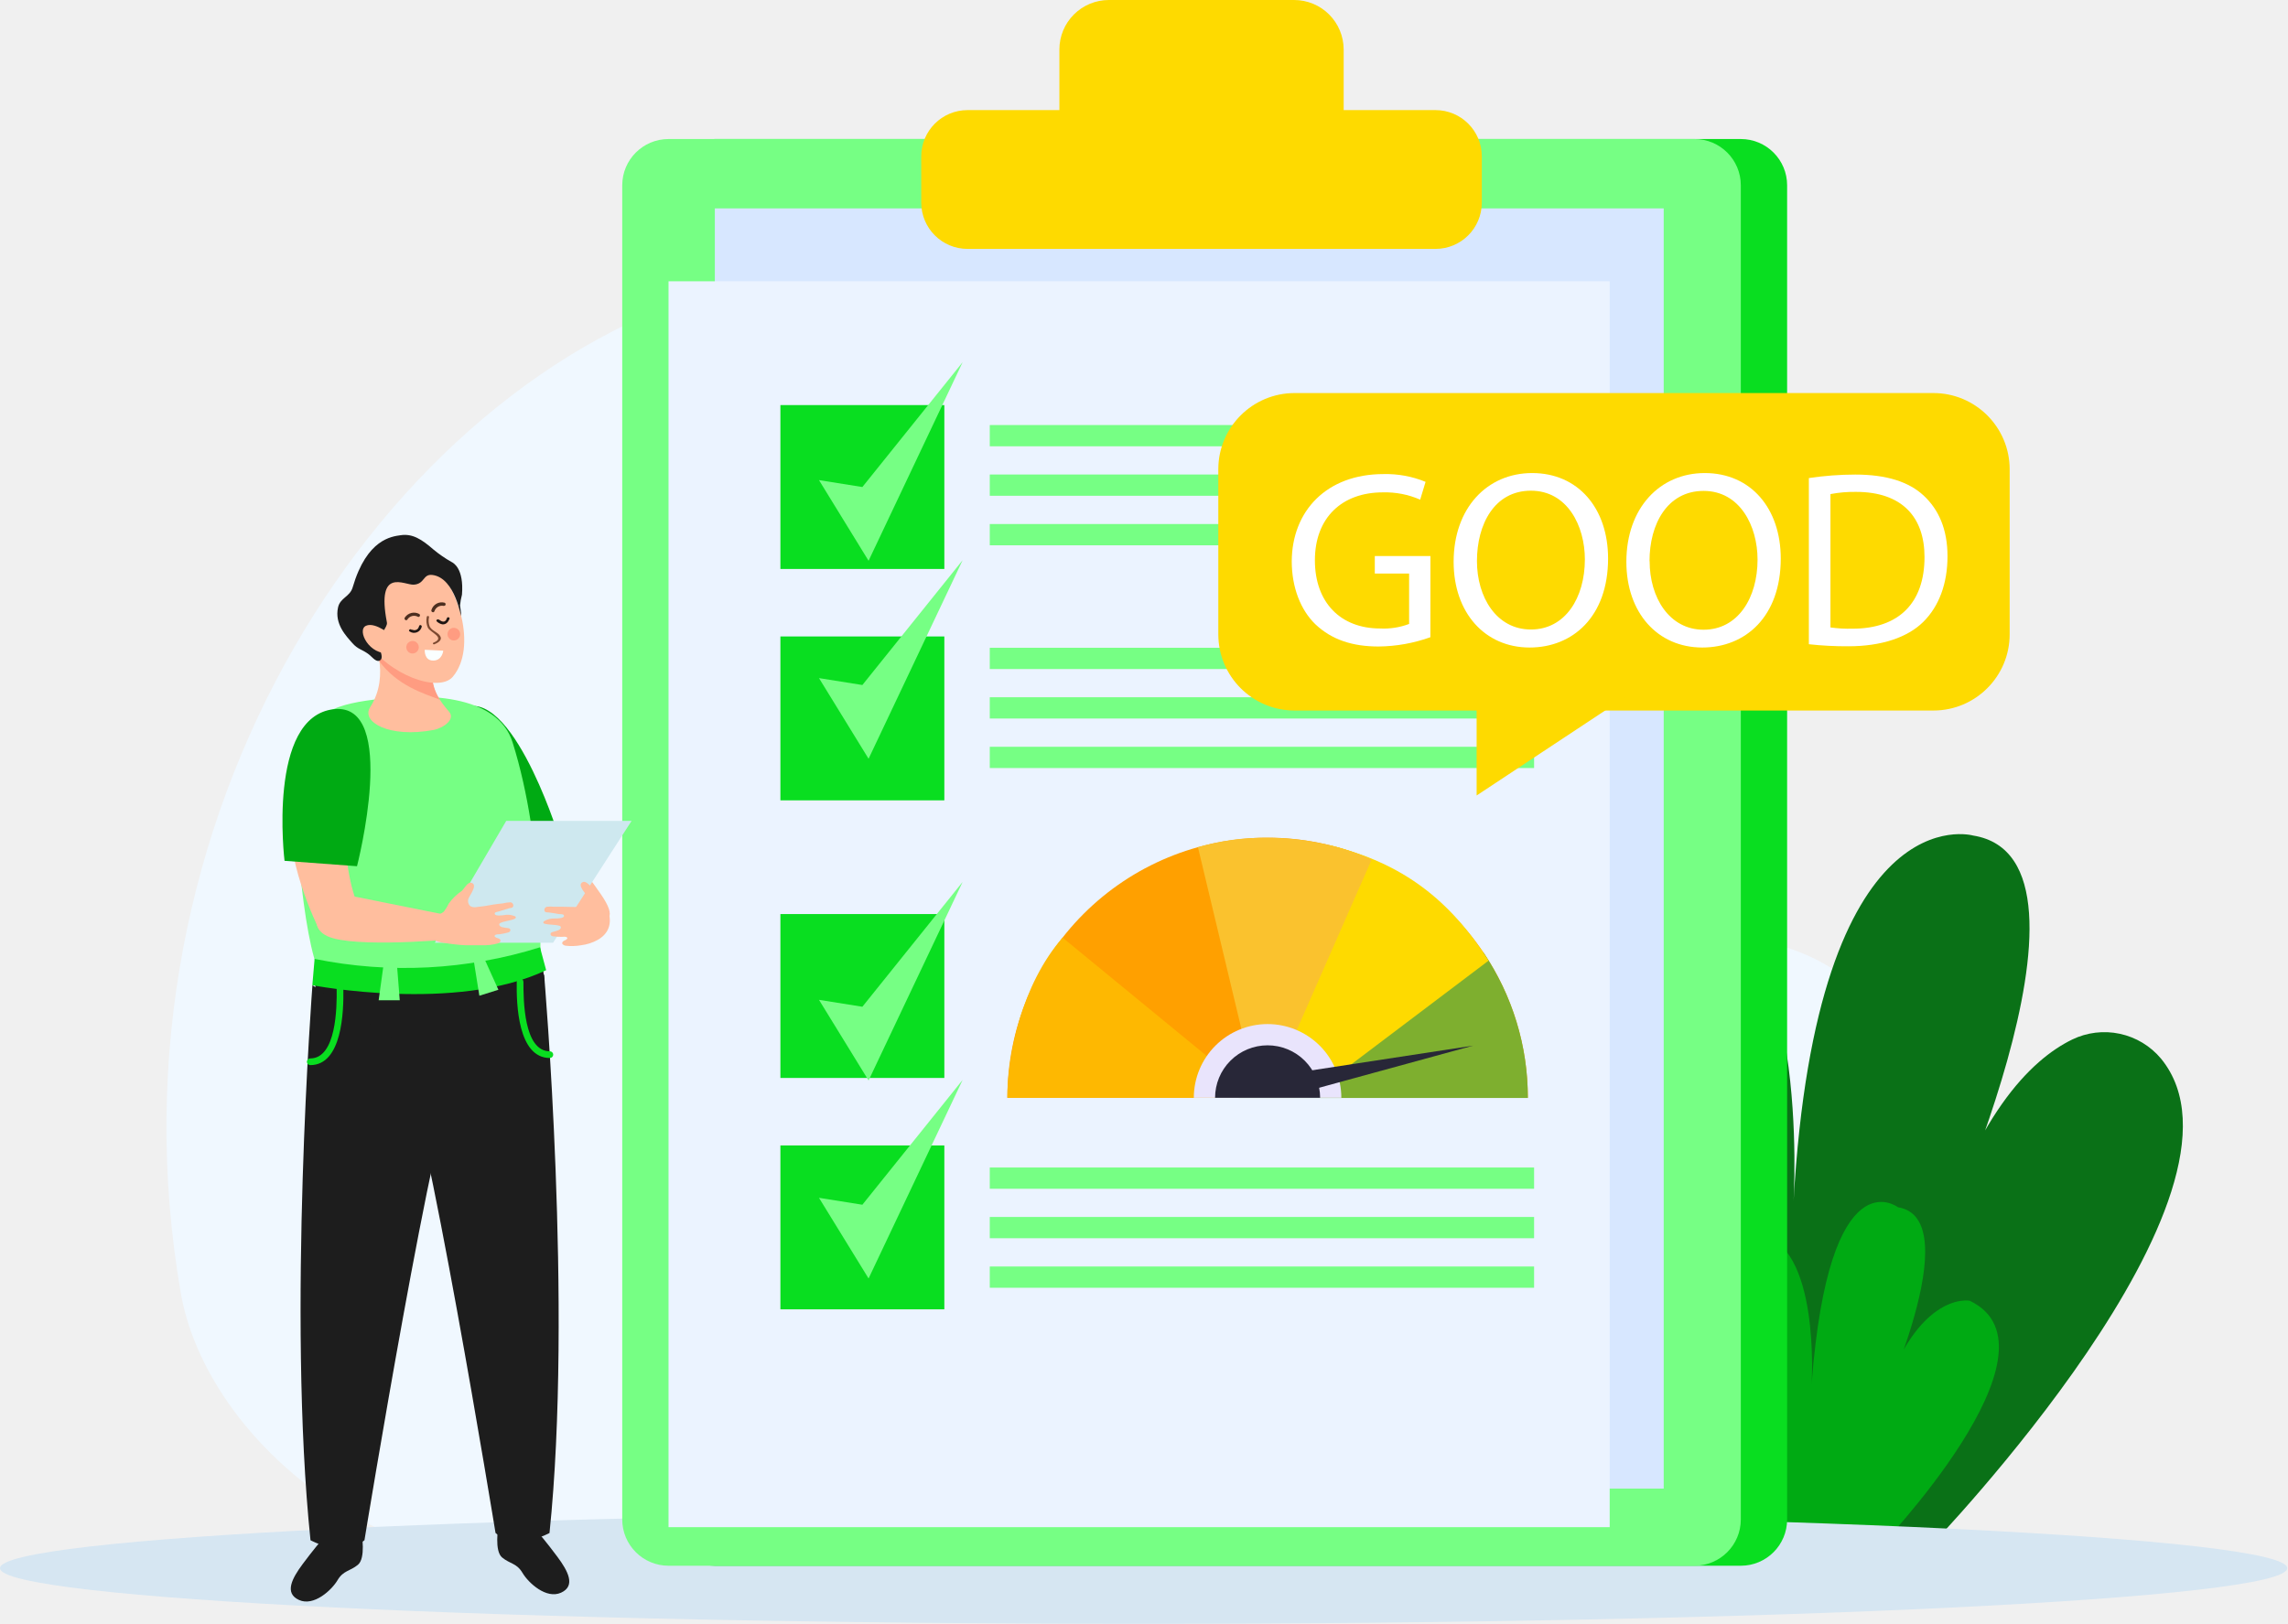
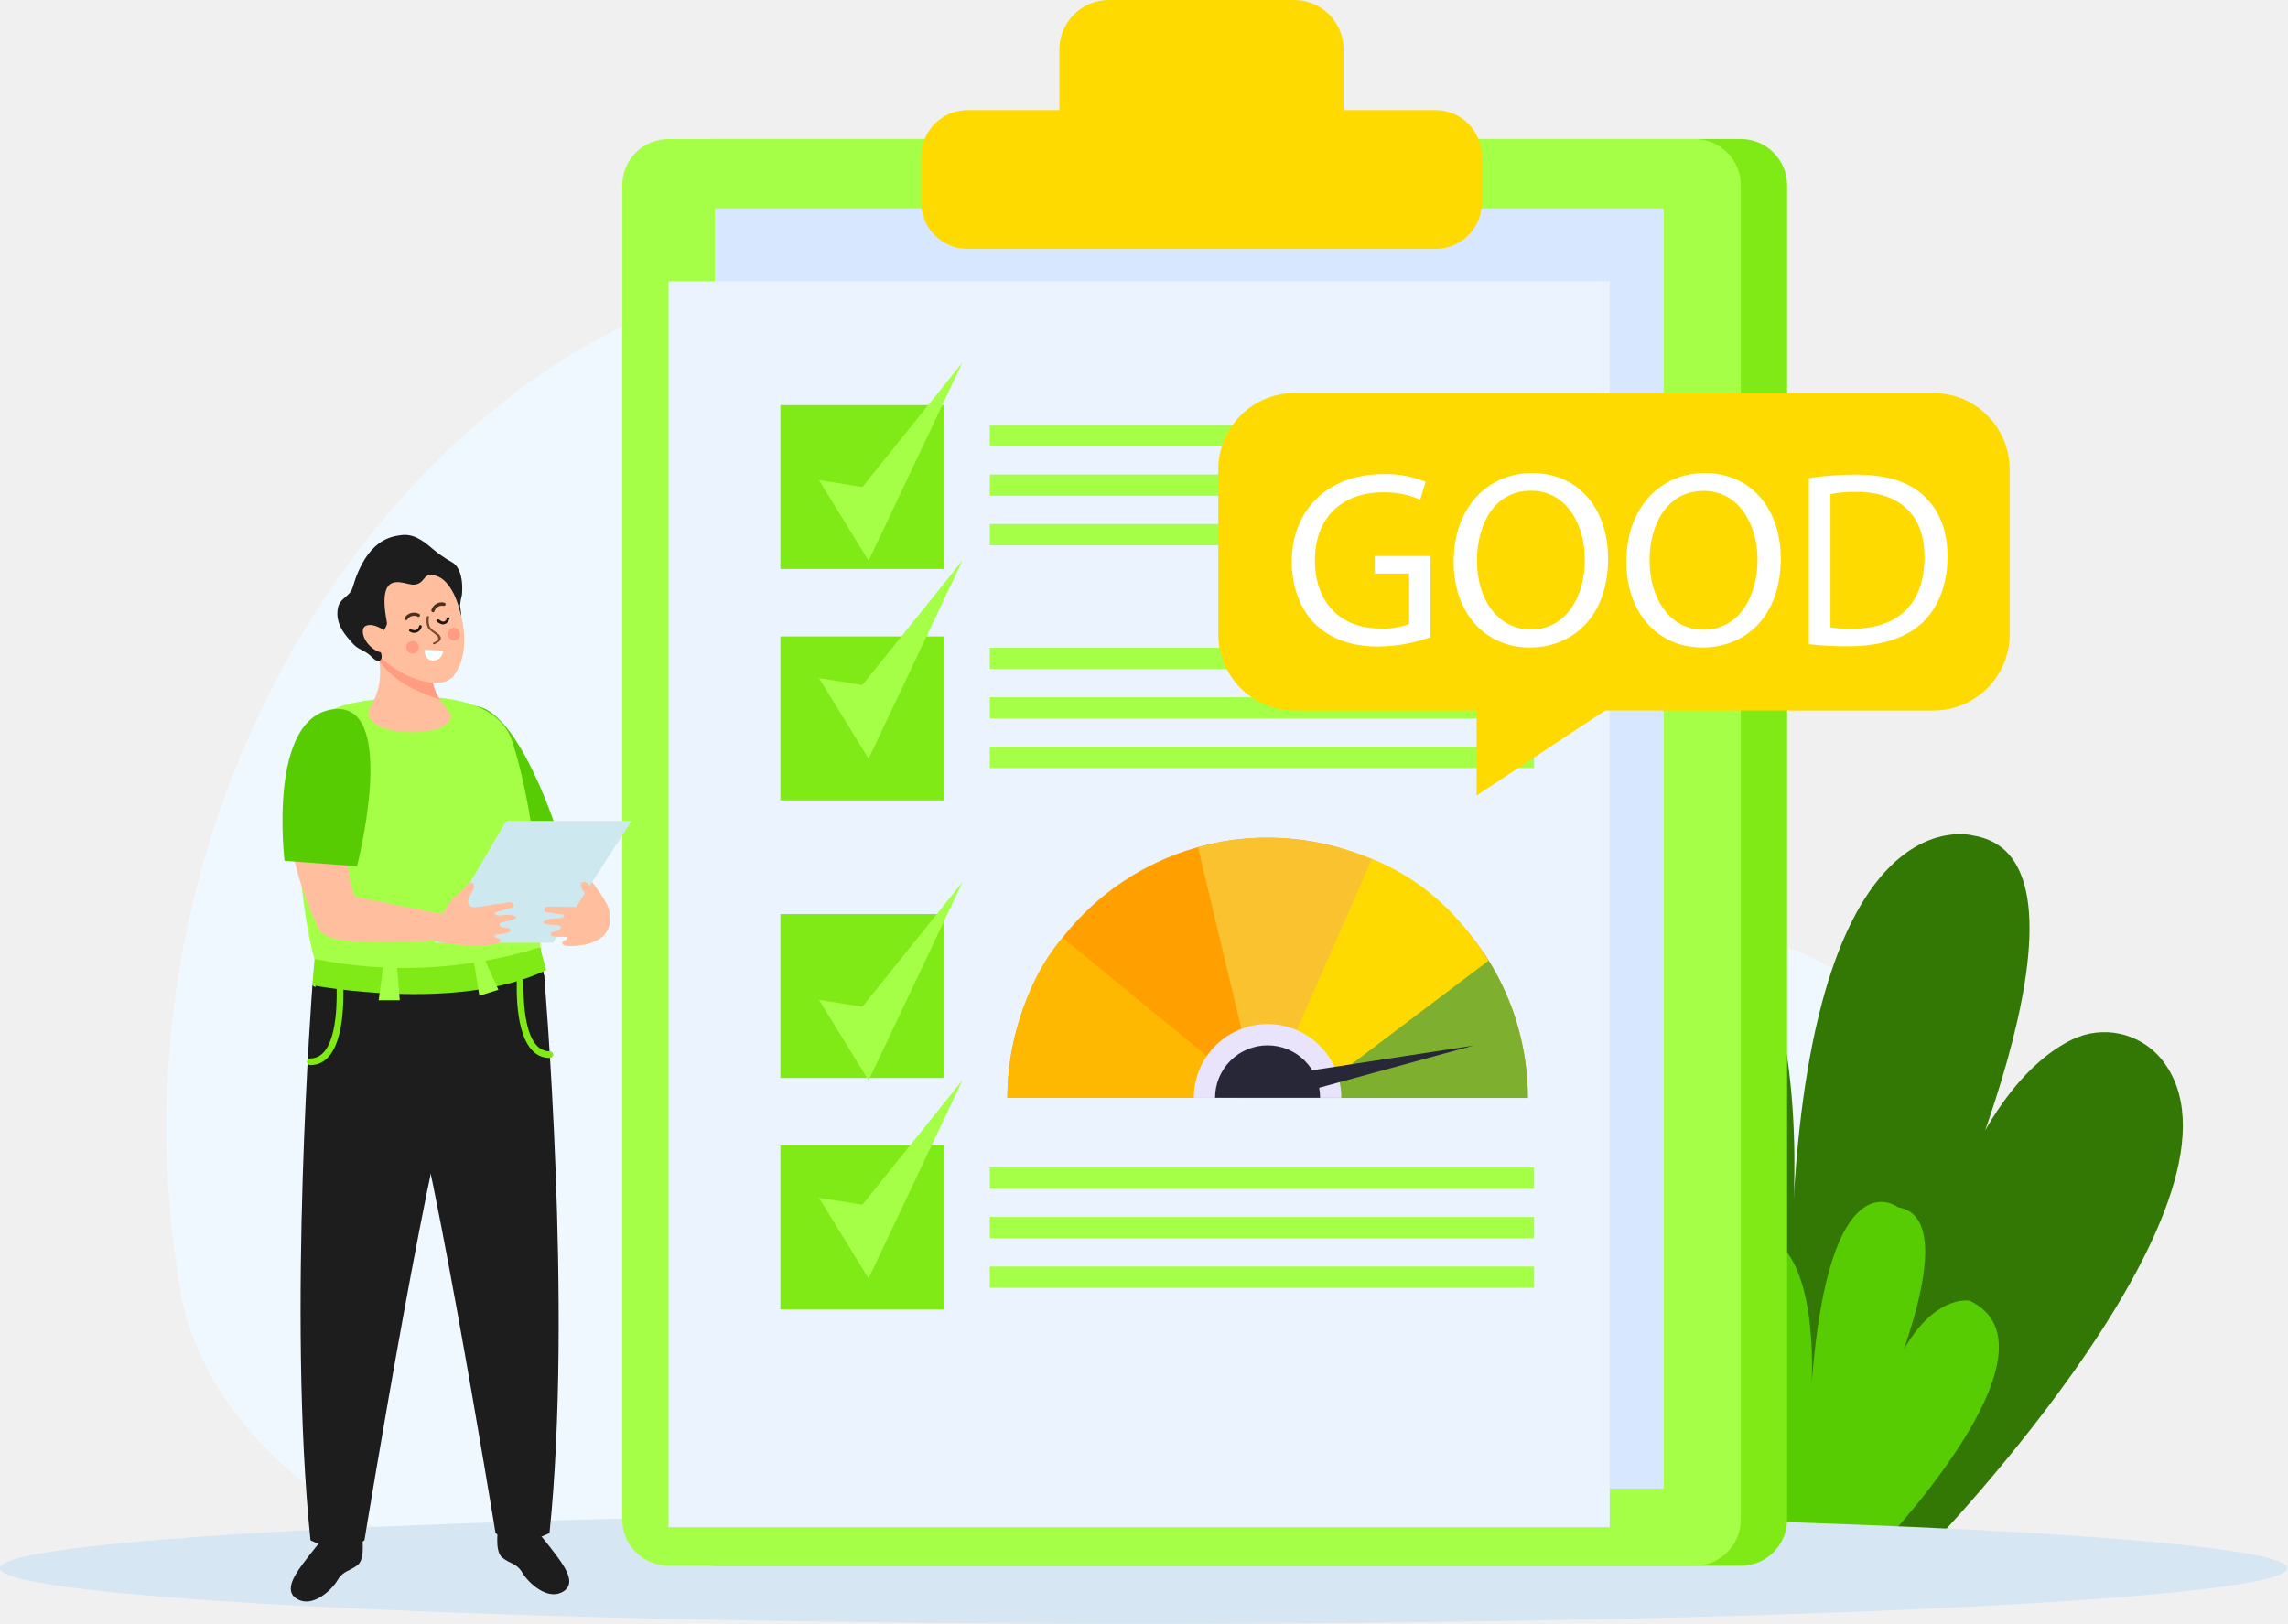
<svg xmlns="http://www.w3.org/2000/svg" width="424" height="301" viewBox="0 0 424 301" fill="none">
-   <path d="M243.06 273.09C188.65 248.5 179.38 259.23 133.28 281.92C83.34 306.5 38.9 270.67 33.52 239.77C18.18 151.64 71.23 71.07 133.67 53.39C169.6 43.22 238.94 53.07 243.14 110.76C245.05 136.99 232.21 161.12 262.82 170.56C294.47 180.32 343.45 155.91 356.21 205.08C368.87 253.8 293.92 296.07 243.06 273.09Z" fill="#F0F8FF" />
-   <path d="M357.67 286.66C357.67 286.66 420.85 221.09 400.47 196.24C398.513 193.897 395.829 192.276 392.844 191.634C389.86 190.993 386.746 191.368 384 192.7C376.42 196.4 365.66 206.75 357.63 235.04C357.63 235.04 393.19 159.27 365.63 154.88C365.63 154.88 336.68 146.68 332.37 222.74C332.37 222.74 335.81 168.52 311.73 165.24C311.73 165.24 257.82 149.08 307.14 287.99L357.67 286.66Z" fill="#0A7117" />
-   <path d="M347.81 287.35C347.81 287.35 383.76 250 365 241.11C365 241.11 354.49 239.06 347.85 262.45C347.85 262.45 365 225.91 351.72 223.79C351.72 223.79 339 213.93 335.72 256.52C335.72 256.52 337.38 230.37 325.77 228.79C325.77 228.79 299.77 221 323.55 287.99L347.81 287.35Z" fill="#00AA13" />
-   <path d="M211.93 301.01C328.976 301.01 423.86 296.39 423.86 290.69C423.86 284.991 328.976 280.37 211.93 280.37C94.884 280.37 0 284.991 0 290.69C0 296.39 94.884 301.01 211.93 301.01Z" fill="#D6E6F2" />
-   <path d="M322.6 25.77H132.47C127.731 25.77 123.89 29.611 123.89 34.349V281.66C123.89 286.398 127.731 290.24 132.47 290.24H322.6C327.338 290.24 331.18 286.398 331.18 281.66V34.349C331.18 29.611 327.338 25.77 322.6 25.77Z" fill="#09DE20" />
-   <path d="M314.02 25.77H123.89C119.151 25.77 115.31 29.611 115.31 34.349V281.66C115.31 286.398 119.151 290.24 123.89 290.24H314.02C318.758 290.24 322.6 286.398 322.6 281.66V34.349C322.6 29.611 318.758 25.77 314.02 25.77Z" fill="#76FF84" />
-   <path d="M308.31 38.63H132.47V275.94H308.31V38.63Z" fill="#D7E7FF" />
-   <path d="M298.3 52.14H123.89V283.09H298.3V52.14Z" fill="#EBF3FF" />
-   <path d="M266.02 20.41H179.3C174.561 20.41 170.72 24.252 170.72 28.99V37.56C170.72 42.299 174.561 46.14 179.3 46.14H266.02C270.758 46.14 274.6 42.299 274.6 37.56V28.99C274.6 24.252 270.758 20.41 266.02 20.41Z" fill="#FEDA00" />
-   <path d="M175 75.09H144.62V105.47H175V75.09Z" fill="#09DE20" />
-   <path d="M175 117.98H144.62V148.36H175V117.98Z" fill="#09DE20" />
-   <path d="M175 169.44H144.62V199.82H175V169.44Z" fill="#09DE20" />
-   <path d="M175 212.33H144.62V242.71H175V212.33Z" fill="#09DE20" />
-   <path d="M151.77 89L160.96 103.95L178.39 67.14L159.81 90.28L151.77 89Z" fill="#76FF84" />
-   <path d="M151.77 125.7L160.96 140.65L178.39 103.84L159.81 126.98L151.77 125.7Z" fill="#76FF84" />
-   <path d="M151.77 185.34L160.96 200.29L178.39 163.48L159.81 186.62L151.77 185.34Z" fill="#76FF84" />
-   <path d="M151.77 222.04L160.96 236.99L178.39 200.18L159.81 223.32L151.77 222.04Z" fill="#76FF84" />
-   <path d="M284.29 78.79H183.42V82.73H284.29V78.79Z" fill="#76FF84" />
-   <path d="M284.29 87.96H183.42V91.9H284.29V87.96Z" fill="#76FF84" />
-   <path d="M284.29 97.14H183.42V101.08H284.29V97.14Z" fill="#76FF84" />
-   <path d="M284.29 120.08H183.42V124.02H284.29V120.08Z" fill="#76FF84" />
-   <path d="M284.29 129.25H183.42V133.19H284.29V129.25Z" fill="#76FF84" />
-   <path d="M284.29 138.43H183.42V142.37H284.29V138.43Z" fill="#76FF84" />
-   <path d="M284.29 216.42H183.42V220.36H284.29V216.42Z" fill="#76FF84" />
-   <path d="M284.29 225.59H183.42V229.53H284.29V225.59Z" fill="#76FF84" />
-   <path d="M284.29 234.77H183.42V238.71H284.29V234.77Z" fill="#76FF84" />
-   <path d="M205.49 0H239.83C242.263 0.003 244.596 0.971 246.315 2.692C248.035 4.414 249 6.747 249 9.18V31.64C249 34.072 248.034 36.404 246.314 38.124C244.595 39.844 242.262 40.81 239.83 40.81H205.49C203.058 40.81 200.726 39.844 199.006 38.124C197.286 36.404 196.32 34.072 196.32 31.64V9.17C196.32 6.738 197.286 4.406 199.006 2.686C200.726 0.966 203.058 0 205.49 0Z" fill="#FEDA00" />
-   <path d="M358.28 72.86H239.91C232.1 72.86 225.77 79.191 225.77 87V117.57C225.77 125.38 232.1 131.71 239.91 131.71H358.28C366.089 131.71 372.42 125.38 372.42 117.57V87C372.42 79.191 366.089 72.86 358.28 72.86Z" fill="#FEDA00" />
-   <path d="M273.64 128.92V147.46L301.67 128.92H273.64Z" fill="#FEDA00" />
-   <path d="M234.9 155.28C222.111 155.28 209.846 160.361 200.803 169.404C191.76 178.447 186.68 190.712 186.68 203.5H283.13C283.13 197.167 281.882 190.896 279.458 185.045C277.034 179.194 273.482 173.878 269.003 169.4C264.524 164.922 259.207 161.371 253.356 158.948C247.504 156.525 241.233 155.279 234.9 155.28Z" fill="#FFA000" />
-   <path d="M274.88 176.53L229.53 203.53H283.13C283.149 193.907 280.275 184.5 274.88 176.53Z" fill="#7EAF2F" />
-   <path d="M275.86 178.07C268.73 166.94 260.13 160.01 246.33 156.66L230.27 203.5H242.2L275.86 178.07Z" fill="#FEDA00" />
-   <path d="M254.2 159.31C248.112 156.659 241.54 155.297 234.9 155.31C230.537 155.232 226.187 155.818 222 157.05L233.1 203.5H234.79L254.2 159.31Z" fill="#FAC22E" />
-   <path d="M186.68 203.5H233.07L196.91 173.81C189.3 182.56 186.68 195.59 186.68 203.5Z" fill="#FEB801" />
-   <path d="M234.9 189.83C231.275 189.83 227.798 191.27 225.234 193.834C222.671 196.398 221.23 199.875 221.23 203.5H248.57C248.57 201.705 248.217 199.927 247.53 198.269C246.843 196.61 245.836 195.103 244.567 193.834C243.297 192.565 241.79 191.558 240.132 190.871C238.473 190.184 236.696 189.83 234.9 189.83Z" fill="#E9E4FC" />
-   <path d="M234.9 193.77C232.319 193.77 229.845 194.795 228.02 196.619C226.195 198.444 225.17 200.919 225.17 203.5H244.64C244.637 200.918 243.61 198.443 241.784 196.619C239.957 194.794 237.481 193.77 234.9 193.77Z" fill="#282738" />
-   <path d="M272.99 193.83L239.66 198.93L240.45 202.73L272.99 193.83Z" fill="#282738" />
-   <path d="M265.07 118.12C261.986 119.229 258.737 119.81 255.46 119.84C250.71 119.84 246.82 118.63 243.75 115.71C241.05 113.1 239.38 108.92 239.38 104.04C239.43 94.71 245.84 87.88 256.38 87.88C259.051 87.815 261.707 88.305 264.18 89.32L263.18 92.62C261.001 91.666 258.638 91.205 256.26 91.27C248.64 91.27 243.67 96.01 243.67 103.86C243.67 111.71 248.45 116.5 255.75 116.5C257.582 116.596 259.414 116.31 261.13 115.66V106.32H254.77V103.07H265.08L265.07 118.12Z" fill="white" />
-   <path d="M298 103.53C298 114.31 291.45 120.03 283.46 120.03C275.19 120.03 269.38 113.61 269.38 104.14C269.38 94.2 275.56 87.69 283.93 87.69C292.47 87.69 298 94.24 298 103.53ZM273.7 104C273.7 110.7 277.32 116.69 283.7 116.69C290.08 116.69 293.7 110.79 293.7 103.69C293.7 97.47 290.45 90.96 283.7 90.96C276.95 90.96 273.7 97.17 273.7 104Z" fill="white" />
-   <path d="M330 103.53C330 114.31 323.45 120.03 315.46 120.03C307.19 120.03 301.39 113.61 301.39 104.14C301.39 94.2 307.56 87.69 315.92 87.69C324.45 87.69 330 94.24 330 103.53ZM305.7 104.04C305.7 110.74 309.33 116.73 315.7 116.73C322.07 116.73 325.7 110.83 325.7 103.73C325.7 97.51 322.44 91 315.7 91C308.96 91 305.68 97.17 305.68 104L305.7 104.04Z" fill="white" />
-   <path d="M335.21 88.62C338.057 88.191 340.931 87.974 343.81 87.97C349.61 87.97 353.75 89.32 356.49 91.87C359.23 94.42 360.9 98.05 360.9 103.12C360.9 108.19 359.32 112.41 356.4 115.29C353.48 118.17 348.64 119.8 342.55 119.8C340.098 119.815 337.647 119.688 335.21 119.42V88.62ZM339.21 116.31C340.565 116.497 341.933 116.574 343.3 116.54C351.94 116.54 356.64 111.71 356.64 103.26C356.64 95.87 352.5 91.18 343.95 91.18C342.36 91.154 340.772 91.291 339.21 91.59V116.31Z" fill="white" />
-   <path d="M103.56 168.2C103.56 168.2 89.83 159.71 87.79 151.57C85.75 143.43 91.79 140.29 91.79 140.29C91.79 140.29 106.08 158.17 111.26 165.63C117.87 175.07 103.56 168.2 103.56 168.2Z" fill="#FFBE9E" />
-   <path d="M84.45 132.05C74.62 139.75 91.45 160.76 91.45 160.76L103.39 154.54C103.39 154.54 94 124.55 84.45 132.05Z" fill="#00AA13" />
-   <path d="M57.49 212.51L100.93 181.87L100.07 175.59L58.77 172.46L57.49 212.51Z" fill="#1D1D1D" />
-   <path d="M94.999 137.64C92.21 128.69 78.75 128.23 67.8 129.89C60.42 131.01 55.67 133.4 54.8 142.62C54.28 148.5 55.89 174.22 59.5 181.03C59.5 181.03 72.07 188.03 100.08 179.43C100.14 179.43 101 156.76 94.999 137.64Z" fill="#76FF84" />
-   <path d="M57.88 182.63C57.88 182.63 84.54 187.79 101.21 179.84L100.07 175.6C86.552 179.833 72.181 180.572 58.3 177.75L57.88 182.63Z" fill="#09DE20" />
-   <path d="M71.15 178.32H73.52L74.08 185.42H70.17L71.15 178.32Z" fill="#76FF84" />
-   <path d="M87.7 177.5L89.42 176.96L92.36 183.47L88.83 184.58L87.7 177.5Z" fill="#76FF84" />
-   <path d="M69 118C69 118 80.28 120.42 79.65 121.35C79.02 122.28 80.12 124.12 80.15 125.92C80.15 127.92 81.48 129.92 83.21 131.92C84.43 133.3 82.27 134.92 80.35 135.31C72.07 136.87 66.85 133.77 68.6 131.09C72.51 125 69 118 69 118Z" fill="#FFBE9E" />
-   <path d="M80.13 125.91C80.13 124.11 79 122.26 79.63 121.34C80.26 120.42 68.09 117.8 68.09 117.8C69.274 119.12 70.027 120.77 70.25 122.53C73.63 127.1 78.45 128.53 81.51 129.7C80.772 128.556 80.3 127.261 80.13 125.91Z" fill="#FF9C81" />
-   <path d="M80.33 105C84.77 108.36 88.55 119.94 83.91 125.45C81.36 128.45 72.08 125.26 67.73 118.67C67.16 117.81 65.73 112.91 68.09 107.56C69.13 105.13 75.72 101.51 80.33 105Z" fill="#FFBE9E" />
-   <path d="M85.45 114.11C85.45 114.82 84.45 107.11 80.12 106.58C78.35 106.37 78.75 108.23 76.7 108.38C74.96 108.51 69.7 104.99 71.7 115.38C71.8 115.88 71.33 116.47 71.1 116.92C70.87 117.37 71.7 118.73 71.69 119.36C71.68 119.99 69.87 118.12 69.91 118.71C69.91 119.62 71.53 122.15 70.22 122.5C69.59 122.67 68.82 121.65 68.36 121.31C67.05 120.31 66.36 120.43 65.28 119.19C64.2 117.95 61.94 115.69 62.65 112.57C63.05 110.8 64.84 110.63 65.35 108.89C67.98 99.89 72.62 99.45 74.26 99.21C76.44 98.89 78.13 99.95 80.33 101.87C81.379 102.739 82.503 103.512 83.69 104.18C83.99 104.33 86 105.34 85.61 110.23C85.436 110.886 85.315 111.554 85.25 112.23C85.32 112.88 85.46 113.48 85.45 114.11Z" fill="#1D1D1D" />
-   <path d="M72.82 118C72.82 118 69.61 115.18 67.82 116C66.03 116.82 68.53 121.63 72.18 121C75.83 120.37 73.8 118.75 72.82 118Z" fill="#FFBE9E" />
-   <path d="M99.67 284C99.67 284 101.34 285.95 103.3 288.59C105.26 291.23 106.73 293.97 103.98 295.23C101.23 296.49 97.91 293.4 96.83 291.57C95.75 289.74 94.53 289.93 93.05 288.71C91.57 287.49 92.35 282.98 92.35 282.98L99.67 284Z" fill="#1D1D1D" />
-   <path d="M74.48 197.4C78.48 202.47 91.83 284.17 91.83 284.17C95.83 287.54 101.83 284.17 101.83 284.17C106.17 242.51 100.83 180.64 100.83 180.64C100.83 180.64 70.47 202.47 74.48 197.4Z" fill="#1D1D1D" />
-   <path d="M97 182C97 185.39 97.05 194.88 101.9 194.88C102.064 194.88 102.222 194.945 102.338 195.061C102.454 195.178 102.52 195.335 102.52 195.5C102.52 195.664 102.454 195.822 102.338 195.938C102.222 196.055 102.064 196.12 101.9 196.12C95.97 196.12 95.69 186.12 95.76 182C95.76 181.835 95.825 181.678 95.941 181.561C96.058 181.445 96.215 181.38 96.38 181.38C96.544 181.38 96.702 181.445 96.818 181.561C96.934 181.678 97 181.835 97 182Z" fill="#09DE20" />
-   <path d="M59.71 285.35C59.71 285.35 58.04 287.3 56.08 289.94C54.12 292.58 52.65 295.32 55.4 296.58C58.15 297.84 61.47 294.75 62.55 292.92C63.63 291.09 64.85 291.28 66.33 290.06C67.81 288.84 67.03 284.33 67.03 284.33L59.71 285.35Z" fill="#1D1D1D" />
-   <path d="M84.89 198.74C80.89 203.81 67.54 285.51 67.54 285.51C63.54 288.88 57.54 285.51 57.54 285.51C53.2 243.85 57.9 182.63 57.9 182.63C57.9 182.63 88.9 203.81 84.9 198.74H84.89Z" fill="#1D1D1D" />
-   <path d="M63.63 183.32C63.7 187.47 63.42 197.44 57.49 197.44C57.326 197.44 57.168 197.375 57.052 197.259C56.935 197.142 56.87 196.985 56.87 196.82C56.87 196.656 56.935 196.498 57.052 196.382C57.168 196.266 57.326 196.2 57.49 196.2C62.34 196.2 62.44 186.71 62.39 183.32C62.39 183.156 62.455 182.998 62.572 182.882C62.688 182.766 62.846 182.7 63.01 182.7C63.175 182.7 63.332 182.766 63.449 182.882C63.565 182.998 63.63 183.156 63.63 183.32Z" fill="#09DE20" />
-   <path d="M76.2 116.72H76.32C76.456 116.769 76.597 116.802 76.74 116.82C77.3 116.82 77.55 116.5 77.68 116.03C77.76 115.73 78.23 115.89 78.15 116.19C78.095 116.42 77.985 116.634 77.83 116.812C77.674 116.99 77.478 117.128 77.258 117.213C77.038 117.299 76.8 117.33 76.565 117.303C76.33 117.276 76.105 117.193 75.91 117.06C75.63 116.92 75.91 116.53 76.2 116.67V116.72Z" fill="#201714" />
-   <path d="M81.36 114.85C81.5 114.974 81.659 115.075 81.83 115.15C82.38 115.39 82.68 115.05 82.83 114.56C82.94 114.28 83.41 114.44 83.3 114.73C83.06 115.3 82.65 115.82 81.94 115.73C81.563 115.646 81.217 115.459 80.94 115.19C80.71 114.98 81.1 114.67 81.32 114.88L81.36 114.85Z" fill="#201714" />
-   <path d="M82.24 112.32C81.877 112.235 81.496 112.291 81.172 112.477C80.85 112.662 80.609 112.964 80.5 113.32C80.36 113.68 79.82 113.43 79.95 113.07C80.099 112.581 80.429 112.167 80.874 111.914C81.318 111.661 81.843 111.588 82.34 111.71C82.72 111.79 82.62 112.38 82.24 112.3V112.32Z" fill="#4D2F20" />
-   <path d="M77.48 114.35C77.146 114.155 76.75 114.099 76.375 114.194C76.001 114.29 75.679 114.529 75.48 114.86C75.25 115.17 74.8 114.78 75.02 114.47C75.304 114.048 75.734 113.747 76.228 113.625C76.721 113.503 77.242 113.569 77.69 113.81C77.752 113.848 77.797 113.908 77.818 113.978C77.838 114.048 77.833 114.123 77.802 114.189C77.772 114.256 77.718 114.308 77.651 114.338C77.585 114.367 77.509 114.371 77.44 114.35H77.48Z" fill="#4D2F20" />
-   <path d="M79.5 114.42C79.38 114.973 79.418 115.549 79.61 116.08C79.92 116.81 80.82 117.08 81.36 117.63C82.11 118.42 81.52 119.01 80.51 119.42C80.26 119.52 80.1 119.22 80.35 119.12C82.62 118.19 79.75 117.28 79.28 116.34C79.007 115.711 78.94 115.01 79.09 114.34C79.09 114.12 79.54 114.15 79.5 114.34V114.42Z" fill="#7C4930" />
-   <path d="M78.71 120.45C78.71 120.45 78.57 122.45 80.27 122.45C81.97 122.45 82.14 120.62 82.14 120.62L78.71 120.45Z" fill="#FAFFFF" />
-   <path d="M75.4 120.47C75.463 120.608 75.552 120.733 75.663 120.836C75.774 120.939 75.905 121.019 76.047 121.072C76.19 121.124 76.341 121.147 76.493 121.14C76.645 121.133 76.793 121.095 76.93 121.03C77.14 120.935 77.316 120.779 77.437 120.583C77.557 120.387 77.617 120.16 77.608 119.93C77.599 119.7 77.522 119.478 77.387 119.292C77.251 119.106 77.064 118.964 76.848 118.885C76.632 118.806 76.397 118.793 76.174 118.848C75.95 118.902 75.748 119.022 75.593 119.192C75.437 119.362 75.336 119.574 75.302 119.802C75.268 120.029 75.302 120.262 75.4 120.47Z" fill="#FF9C81" />
-   <path d="M84.74 116.57C84.546 116.444 84.318 116.379 84.087 116.382C83.855 116.385 83.629 116.457 83.439 116.589C83.248 116.721 83.1 116.907 83.015 117.122C82.93 117.338 82.911 117.574 82.96 117.8C83.01 118.027 83.125 118.234 83.292 118.395C83.459 118.555 83.67 118.663 83.898 118.704C84.126 118.744 84.362 118.716 84.574 118.623C84.786 118.53 84.966 118.376 85.09 118.18C85.256 117.92 85.312 117.605 85.247 117.303C85.181 117.002 84.999 116.738 84.74 116.57Z" fill="#FF9C81" />
-   <path d="M93.81 152.17H117.04L102.49 174.76H80.58L93.81 152.17Z" fill="#CEE8EF" />
-   <path d="M59.11 172.25C59.11 172.25 51.89 157.81 54.44 149.81C56.99 141.81 63.83 142.35 63.83 142.35C63.83 142.35 62.47 161.91 67.24 169.63C72.01 177.35 59.11 172.25 59.11 172.25Z" fill="#FFBE9E" />
-   <path d="M61.87 131.46C49.47 132.83 52.73 159.57 52.73 159.57L66.16 160.57C66.16 160.57 74 130.13 61.87 131.46Z" fill="#00AA13" />
-   <path d="M61.73 173.92C68.2 175.71 85.9 173.92 85.9 173.92L82.9 169.65L61.1 165.27C61.1 165.27 55.14 172.11 61.73 173.92Z" fill="#FFBE9E" />
-   <path d="M82.24 169C82.609 168.527 82.925 168.014 83.18 167.47C83.824 166.576 84.619 165.801 85.529 165.18C86.019 164.81 86.6 163.45 87.37 163.65C88.609 163.99 87.029 165.98 86.84 166.52C86.734 166.765 86.708 167.036 86.766 167.296C86.823 167.557 86.961 167.792 87.159 167.97C87.463 168.141 87.814 168.208 88.159 168.16C89.27 168.052 90.375 167.888 91.469 167.67C92.04 167.58 92.609 167.52 93.189 167.46C93.65 167.34 94.124 167.273 94.6 167.26C94.685 167.271 94.767 167.3 94.841 167.346C94.914 167.392 94.976 167.453 95.024 167.525C95.071 167.597 95.103 167.679 95.116 167.764C95.129 167.85 95.123 167.937 95.1 168.02C94.98 168.33 94.65 168.28 94.37 168.36C93.76 168.53 93.139 168.73 92.529 168.92C92.4 168.97 91.76 169.08 91.71 169.22C91.439 169.94 93.15 169.66 93.419 169.63C94.092 169.498 94.789 169.572 95.419 169.84C95.464 169.855 95.504 169.882 95.535 169.917C95.567 169.952 95.589 169.994 95.6 170.04C95.6 170.18 95.469 170.29 95.329 170.35C94.519 170.68 93.6 170.71 92.79 171.06C92.659 171.11 92.519 171.2 92.51 171.35C92.51 171.92 93.609 171.97 93.99 172.02C94.37 172.07 94.519 172.12 94.579 172.35C94.588 172.428 94.575 172.506 94.541 172.577C94.508 172.648 94.455 172.707 94.389 172.75C94.256 172.834 94.106 172.888 93.95 172.91C93.498 173.025 93.041 173.115 92.579 173.18C92.359 173.18 91.7 173.18 91.659 173.49C91.656 173.519 91.66 173.549 91.671 173.577C91.681 173.605 91.698 173.63 91.719 173.65C91.884 173.794 92.085 173.891 92.299 173.93C92.51 173.99 92.74 174.12 92.76 174.34C92.779 174.56 92.499 174.79 92.249 174.88C91.305 175.137 90.328 175.252 89.35 175.22C88.35 175.22 87.35 175.22 86.279 175.22C84.918 175.152 83.562 174.998 82.219 174.76C81.005 174.638 79.869 174.106 78.999 173.25C78.786 172.969 78.602 172.668 78.45 172.35C78.228 171.943 78.07 171.504 77.98 171.05C77.893 170.591 77.982 170.116 78.23 169.72C78.266 169.667 78.314 169.622 78.37 169.59C78.445 169.57 78.524 169.57 78.6 169.59C79.213 169.668 79.831 169.701 80.45 169.69C81.104 169.652 81.73 169.411 82.24 169Z" fill="#FFBE9E" />
-   <path d="M110 164.76C109.47 164.46 108.69 163.2 108 163.51C106.81 164.02 108.67 165.76 108.93 166.28C109.069 166.507 109.133 166.772 109.113 167.037C109.094 167.303 108.991 167.556 108.82 167.76C108.533 167.979 108.181 168.095 107.82 168.09C106.71 168.18 105.59 168.09 104.48 168.09C103.9 168.09 103.33 168.09 102.75 168.09C102.275 168.034 101.795 168.034 101.32 168.09C101.238 168.113 101.162 168.153 101.097 168.208C101.032 168.262 100.979 168.33 100.942 168.407C100.905 168.483 100.885 168.567 100.883 168.652C100.881 168.737 100.897 168.821 100.93 168.9C101.1 169.2 101.42 169.1 101.7 169.14C102.34 169.22 102.97 169.33 103.6 169.44C103.74 169.44 104.39 169.44 104.47 169.62C104.83 170.28 103.1 170.26 102.83 170.26C102.127 170.215 101.429 170.39 100.83 170.76C100.79 170.783 100.756 170.815 100.73 170.853C100.704 170.891 100.687 170.934 100.68 170.98C100.68 171.13 100.84 171.22 100.99 171.25C101.84 171.46 102.75 171.36 103.6 171.59C103.671 171.6 103.739 171.629 103.797 171.672C103.854 171.716 103.9 171.774 103.93 171.84C104.05 172.4 102.93 172.62 102.56 172.72C102.19 172.82 102.05 172.89 102.02 173.12C102.02 173.199 102.042 173.277 102.085 173.344C102.127 173.412 102.188 173.466 102.26 173.5C102.405 173.56 102.562 173.591 102.72 173.59C103.181 173.643 103.645 173.666 104.11 173.66C104.33 173.66 104.99 173.54 105.11 173.84C105.122 173.866 105.128 173.895 105.128 173.925C105.128 173.954 105.122 173.983 105.11 174.01C104.966 174.174 104.779 174.295 104.57 174.36C104.38 174.45 104.18 174.62 104.18 174.83C104.18 175.04 104.5 175.25 104.77 175.3C105.738 175.418 106.719 175.391 107.68 175.22C108.768 175.09 109.821 174.75 110.78 174.22C115.76 171.34 111 165.29 110 164.76Z" fill="#FFBE9E" />
+   <g clip-path="url(#clip0_1061_437)">
+     <path d="M243.06 273.09C188.65 248.5 179.38 259.23 133.28 281.92C83.34 306.5 38.9 270.67 33.52 239.77C18.18 151.64 71.23 71.07 133.67 53.39C169.6 43.22 238.94 53.07 243.14 110.76C245.05 136.99 232.21 161.12 262.82 170.56C294.47 180.32 343.45 155.91 356.21 205.08C368.87 253.8 293.92 296.07 243.06 273.09Z" fill="#F0F8FF" />
+     <path d="M357.67 286.66C357.67 286.66 420.85 221.09 400.47 196.24C398.513 193.897 395.829 192.276 392.844 191.634C389.86 190.993 386.746 191.368 384 192.7C376.42 196.4 365.66 206.75 357.63 235.04C357.63 235.04 393.19 159.27 365.63 154.88C365.63 154.88 336.68 146.68 332.37 222.74C332.37 222.74 335.81 168.52 311.73 165.24C311.73 165.24 257.82 149.08 307.14 287.99L357.67 286.66Z" fill="#337804" />
+     <path d="M347.81 287.35C347.81 287.35 383.76 250 365 241.11C365 241.11 354.49 239.06 347.85 262.45C347.85 262.45 365 225.91 351.72 223.79C351.72 223.79 339 213.93 335.72 256.52C335.72 256.52 337.38 230.37 325.77 228.79C325.77 228.79 299.77 221 323.55 287.99L347.81 287.35Z" fill="#58CC02" />
+     <path d="M211.93 301.01C328.976 301.01 423.86 296.39 423.86 290.69C423.86 284.991 328.976 280.37 211.93 280.37C94.884 280.37 0 284.991 0 290.69C0 296.39 94.884 301.01 211.93 301.01Z" fill="#D6E6F2" />
+     <path d="M322.6 25.77H132.47C127.731 25.77 123.89 29.611 123.89 34.349V281.66C123.89 286.398 127.731 290.24 132.47 290.24H322.6C327.338 290.24 331.18 286.398 331.18 281.66V34.349C331.18 29.611 327.338 25.77 322.6 25.77Z" fill="#7FEA16" />
+     <path d="M314.02 25.77H123.89C119.151 25.77 115.31 29.611 115.31 34.349V281.66C115.31 286.398 119.151 290.24 123.89 290.24H314.02C318.758 290.24 322.6 286.398 322.6 281.66V34.349C322.6 29.611 318.758 25.77 314.02 25.77Z" fill="#A6FF47" />
+     <path d="M308.31 38.63H132.47V275.94H308.31V38.63Z" fill="#D7E7FF" />
+     <path d="M298.3 52.14H123.89V283.09H298.3V52.14Z" fill="#EBF3FF" />
+     <path d="M266.02 20.41H179.3C174.561 20.41 170.72 24.252 170.72 28.99V37.56C170.72 42.299 174.561 46.14 179.3 46.14H266.02C270.758 46.14 274.6 42.299 274.6 37.56V28.99C274.6 24.252 270.758 20.41 266.02 20.41Z" fill="#FEDA00" />
+     <path d="M175 75.09H144.62V105.47H175V75.09Z" fill="#7FEA16" />
+     <path d="M175 117.98H144.62V148.36H175V117.98Z" fill="#7FEA16" />
+     <path d="M175 169.44H144.62V199.82H175V169.44Z" fill="#7FEA16" />
+     <path d="M175 212.33H144.62V242.71H175V212.33Z" fill="#7FEA16" />
+     <path d="M151.77 89L160.96 103.95L178.39 67.14L159.81 90.28L151.77 89Z" fill="#A6FF47" />
+     <path d="M151.77 125.7L160.96 140.65L178.39 103.84L159.81 126.98L151.77 125.7Z" fill="#A6FF47" />
+     <path d="M151.77 185.34L160.96 200.29L178.39 163.48L159.81 186.62L151.77 185.34Z" fill="#A6FF47" />
+     <path d="M151.77 222.04L160.96 236.99L178.39 200.18L159.81 223.32L151.77 222.04Z" fill="#A6FF47" />
+     <path d="M284.29 78.79H183.42V82.73H284.29V78.79Z" fill="#A6FF47" />
+     <path d="M284.29 87.96H183.42V91.9H284.29V87.96Z" fill="#A6FF47" />
+     <path d="M284.29 97.14H183.42V101.08H284.29V97.14Z" fill="#A6FF47" />
+     <path d="M284.29 120.08H183.42V124.02H284.29V120.08Z" fill="#A6FF47" />
+     <path d="M284.29 129.25H183.42V133.19H284.29V129.25Z" fill="#A6FF47" />
+     <path d="M284.29 138.43H183.42V142.37H284.29V138.43Z" fill="#A6FF47" />
+     <path d="M284.29 216.42H183.42V220.36H284.29V216.42Z" fill="#A6FF47" />
+     <path d="M284.29 225.59H183.42V229.53H284.29V225.59Z" fill="#A6FF47" />
+     <path d="M284.29 234.77H183.42V238.71H284.29V234.77Z" fill="#A6FF47" />
+     <path d="M205.49 0H239.83C242.263 0.003 244.596 0.971 246.315 2.692C248.035 4.414 249 6.747 249 9.18V31.64C249 34.072 248.034 36.404 246.314 38.124C244.595 39.844 242.262 40.81 239.83 40.81H205.49C203.058 40.81 200.726 39.844 199.006 38.124C197.286 36.404 196.32 34.072 196.32 31.64V9.17C196.32 6.738 197.286 4.406 199.006 2.686C200.726 0.966 203.058 0 205.49 0Z" fill="#FEDA00" />
+     <path d="M358.28 72.86H239.91C232.1 72.86 225.77 79.191 225.77 87V117.57C225.77 125.38 232.1 131.71 239.91 131.71H358.28C366.089 131.71 372.42 125.38 372.42 117.57V87C372.42 79.191 366.089 72.86 358.28 72.86Z" fill="#FEDA00" />
+     <path d="M273.64 128.92V147.46L301.67 128.92H273.64Z" fill="#FEDA00" />
+     <path d="M234.9 155.28C222.111 155.28 209.846 160.361 200.803 169.404C191.76 178.447 186.68 190.712 186.68 203.5H283.13C283.13 197.167 281.882 190.896 279.458 185.045C277.034 179.194 273.482 173.878 269.003 169.4C264.524 164.922 259.207 161.371 253.356 158.948C247.504 156.525 241.233 155.279 234.9 155.28Z" fill="#FFA000" />
+     <path d="M274.88 176.53L229.53 203.53H283.13C283.149 193.907 280.275 184.5 274.88 176.53Z" fill="#7EAF2F" />
+     <path d="M275.86 178.07C268.73 166.94 260.13 160.01 246.33 156.66L230.27 203.5H242.2L275.86 178.07Z" fill="#FEDA00" />
+     <path d="M254.2 159.31C248.112 156.659 241.54 155.297 234.9 155.31C230.537 155.232 226.187 155.818 222 157.05L233.1 203.5H234.79L254.2 159.31Z" fill="#FAC22E" />
+     <path d="M186.68 203.5H233.07L196.91 173.81C189.3 182.56 186.68 195.59 186.68 203.5Z" fill="#FEB801" />
+     <path d="M234.9 189.83C231.275 189.83 227.798 191.27 225.234 193.834C222.671 196.398 221.23 199.875 221.23 203.5H248.57C248.57 201.705 248.217 199.927 247.53 198.269C246.843 196.61 245.836 195.103 244.567 193.834C243.297 192.565 241.79 191.558 240.132 190.871C238.473 190.184 236.696 189.83 234.9 189.83Z" fill="#E9E4FC" />
+     <path d="M234.9 193.77C232.319 193.77 229.845 194.795 228.02 196.619C226.195 198.444 225.17 200.919 225.17 203.5H244.64C244.637 200.918 243.61 198.443 241.784 196.619C239.957 194.794 237.481 193.77 234.9 193.77Z" fill="#282738" />
+     <path d="M272.99 193.83L239.66 198.93L240.45 202.73L272.99 193.83Z" fill="#282738" />
+     <path d="M265.07 118.12C261.986 119.229 258.737 119.81 255.46 119.84C250.71 119.84 246.82 118.63 243.75 115.71C241.05 113.1 239.38 108.92 239.38 104.04C239.43 94.71 245.84 87.88 256.38 87.88C259.051 87.815 261.707 88.305 264.18 89.32L263.18 92.62C261.001 91.666 258.638 91.205 256.26 91.27C248.64 91.27 243.67 96.01 243.67 103.86C243.67 111.71 248.45 116.5 255.75 116.5C257.582 116.596 259.414 116.31 261.13 115.66V106.32H254.77V103.07H265.08L265.07 118.12Z" fill="white" />
+     <path d="M298 103.53C298 114.31 291.45 120.03 283.46 120.03C275.19 120.03 269.38 113.61 269.38 104.14C269.38 94.2 275.56 87.69 283.93 87.69C292.47 87.69 298 94.24 298 103.53ZM273.7 104C273.7 110.7 277.32 116.69 283.7 116.69C290.08 116.69 293.7 110.79 293.7 103.69C293.7 97.47 290.45 90.96 283.7 90.96C276.95 90.96 273.7 97.17 273.7 104Z" fill="white" />
+     <path d="M330 103.53C330 114.31 323.45 120.03 315.46 120.03C307.19 120.03 301.39 113.61 301.39 104.14C301.39 94.2 307.56 87.69 315.92 87.69C324.45 87.69 330 94.24 330 103.53ZM305.7 104.04C305.7 110.74 309.33 116.73 315.7 116.73C322.07 116.73 325.7 110.83 325.7 103.73C325.7 97.51 322.44 91 315.7 91C308.96 91 305.68 97.17 305.68 104L305.7 104.04Z" fill="white" />
+     <path d="M335.21 88.62C338.057 88.191 340.931 87.974 343.81 87.97C349.61 87.97 353.75 89.32 356.49 91.87C359.23 94.42 360.9 98.05 360.9 103.12C360.9 108.19 359.32 112.41 356.4 115.29C353.48 118.17 348.64 119.8 342.55 119.8C340.098 119.815 337.647 119.688 335.21 119.42V88.62ZM339.21 116.31C340.565 116.497 341.933 116.574 343.3 116.54C351.94 116.54 356.64 111.71 356.64 103.26C356.64 95.87 352.5 91.18 343.95 91.18C342.36 91.154 340.772 91.291 339.21 91.59V116.31Z" fill="white" />
+     <path d="M103.56 168.2C103.56 168.2 89.83 159.71 87.79 151.57C85.75 143.43 91.79 140.29 91.79 140.29C91.79 140.29 106.08 158.17 111.26 165.63C117.87 175.07 103.56 168.2 103.56 168.2Z" fill="#FFBE9E" />
+     <path d="M84.45 132.05C74.62 139.75 91.45 160.76 91.45 160.76L103.39 154.54C103.39 154.54 94 124.55 84.45 132.05Z" fill="#58CC02" />
+     <path d="M57.49 212.51L100.93 181.87L100.07 175.59L58.77 172.46L57.49 212.51Z" fill="#1D1D1D" />
+     <path d="M94.999 137.64C92.21 128.69 78.75 128.23 67.8 129.89C60.42 131.01 55.67 133.4 54.8 142.62C54.28 148.5 55.89 174.22 59.5 181.03C59.5 181.03 72.07 188.03 100.08 179.43C100.14 179.43 101 156.76 94.999 137.64Z" fill="#A6FF47" />
+     <path d="M57.88 182.63C57.88 182.63 84.54 187.79 101.21 179.84L100.07 175.6C86.552 179.833 72.181 180.572 58.3 177.75L57.88 182.63Z" fill="#7FEA16" />
+     <path d="M71.15 178.32H73.52L74.08 185.42H70.17L71.15 178.32Z" fill="#A6FF47" />
+     <path d="M87.7 177.5L89.42 176.96L92.36 183.47L88.83 184.58L87.7 177.5Z" fill="#A6FF47" />
+     <path d="M69 118C69 118 80.28 120.42 79.65 121.35C79.02 122.28 80.12 124.12 80.15 125.92C80.15 127.92 81.48 129.92 83.21 131.92C84.43 133.3 82.27 134.92 80.35 135.31C72.07 136.87 66.85 133.77 68.6 131.09C72.51 125 69 118 69 118Z" fill="#FFBE9E" />
+     <path d="M80.13 125.91C80.13 124.11 79 122.26 79.63 121.34C80.26 120.42 68.09 117.8 68.09 117.8C69.274 119.12 70.027 120.77 70.25 122.53C73.63 127.1 78.45 128.53 81.51 129.7C80.772 128.556 80.3 127.261 80.13 125.91Z" fill="#FF9C81" />
+     <path d="M80.33 105C84.77 108.36 88.55 119.94 83.91 125.45C81.36 128.45 72.08 125.26 67.73 118.67C67.16 117.81 65.73 112.91 68.09 107.56C69.13 105.13 75.72 101.51 80.33 105Z" fill="#FFBE9E" />
+     <path d="M85.45 114.11C85.45 114.82 84.45 107.11 80.12 106.58C78.35 106.37 78.75 108.23 76.7 108.38C74.96 108.51 69.7 104.99 71.7 115.38C71.8 115.88 71.33 116.47 71.1 116.92C70.87 117.37 71.7 118.73 71.69 119.36C71.68 119.99 69.87 118.12 69.91 118.71C69.91 119.62 71.53 122.15 70.22 122.5C69.59 122.67 68.82 121.65 68.36 121.31C67.05 120.31 66.36 120.43 65.28 119.19C64.2 117.95 61.94 115.69 62.65 112.57C63.05 110.8 64.84 110.63 65.35 108.89C67.98 99.89 72.62 99.45 74.26 99.21C76.44 98.89 78.13 99.95 80.33 101.87C81.379 102.739 82.503 103.512 83.69 104.18C83.99 104.33 86 105.34 85.61 110.23C85.436 110.886 85.315 111.554 85.25 112.23C85.32 112.88 85.46 113.48 85.45 114.11Z" fill="#1D1D1D" />
+     <path d="M72.82 118C72.82 118 69.61 115.18 67.82 116C66.03 116.82 68.53 121.63 72.18 121C75.83 120.37 73.8 118.75 72.82 118Z" fill="#FFBE9E" />
+     <path d="M99.67 284C99.67 284 101.34 285.95 103.3 288.59C105.26 291.23 106.73 293.97 103.98 295.23C101.23 296.49 97.91 293.4 96.83 291.57C95.75 289.74 94.53 289.93 93.05 288.71C91.57 287.49 92.35 282.98 92.35 282.98L99.67 284Z" fill="#1D1D1D" />
+     <path d="M74.48 197.4C78.48 202.47 91.83 284.17 91.83 284.17C95.83 287.54 101.83 284.17 101.83 284.17C106.17 242.51 100.83 180.64 100.83 180.64C100.83 180.64 70.47 202.47 74.48 197.4Z" fill="#1D1D1D" />
+     <path d="M97 182C97 185.39 97.05 194.88 101.9 194.88C102.064 194.88 102.222 194.945 102.338 195.061C102.454 195.178 102.52 195.335 102.52 195.5C102.52 195.664 102.454 195.822 102.338 195.938C102.222 196.055 102.064 196.12 101.9 196.12C95.97 196.12 95.69 186.12 95.76 182C95.76 181.835 95.825 181.678 95.941 181.561C96.058 181.445 96.215 181.38 96.38 181.38C96.544 181.38 96.702 181.445 96.818 181.561C96.934 181.678 97 181.835 97 182Z" fill="#7FEA16" />
+     <path d="M59.71 285.35C59.71 285.35 58.04 287.3 56.08 289.94C54.12 292.58 52.65 295.32 55.4 296.58C58.15 297.84 61.47 294.75 62.55 292.92C63.63 291.09 64.85 291.28 66.33 290.06C67.81 288.84 67.03 284.33 67.03 284.33L59.71 285.35Z" fill="#1D1D1D" />
+     <path d="M84.89 198.74C80.89 203.81 67.54 285.51 67.54 285.51C63.54 288.88 57.54 285.51 57.54 285.51C53.2 243.85 57.9 182.63 57.9 182.63C57.9 182.63 88.9 203.81 84.9 198.74H84.89Z" fill="#1D1D1D" />
+     <path d="M63.63 183.32C63.7 187.47 63.42 197.44 57.49 197.44C57.326 197.44 57.168 197.375 57.052 197.259C56.935 197.142 56.87 196.985 56.87 196.82C56.87 196.656 56.935 196.498 57.052 196.382C57.168 196.266 57.326 196.2 57.49 196.2C62.34 196.2 62.44 186.71 62.39 183.32C62.39 183.156 62.455 182.998 62.572 182.882C62.688 182.766 62.846 182.7 63.01 182.7C63.175 182.7 63.332 182.766 63.449 182.882C63.565 182.998 63.63 183.156 63.63 183.32Z" fill="#7FEA16" />
+     <path d="M76.2 116.72H76.32C76.456 116.769 76.597 116.802 76.74 116.82C77.3 116.82 77.55 116.5 77.68 116.03C77.76 115.73 78.23 115.89 78.15 116.19C78.095 116.42 77.985 116.634 77.83 116.812C77.674 116.99 77.478 117.128 77.258 117.213C77.038 117.299 76.8 117.33 76.565 117.303C76.33 117.276 76.105 117.193 75.91 117.06C75.63 116.92 75.91 116.53 76.2 116.67V116.72Z" fill="#201714" />
+     <path d="M81.36 114.85C81.5 114.974 81.659 115.075 81.83 115.15C82.38 115.39 82.68 115.05 82.83 114.56C82.94 114.28 83.41 114.44 83.3 114.73C83.06 115.3 82.65 115.82 81.94 115.73C81.563 115.646 81.217 115.459 80.94 115.19C80.71 114.98 81.1 114.67 81.32 114.88L81.36 114.85Z" fill="#201714" />
+     <path d="M82.24 112.32C81.877 112.235 81.496 112.291 81.172 112.477C80.85 112.662 80.609 112.964 80.5 113.32C80.36 113.68 79.82 113.43 79.95 113.07C80.099 112.581 80.429 112.167 80.874 111.914C81.318 111.661 81.843 111.588 82.34 111.71C82.72 111.79 82.62 112.38 82.24 112.3V112.32Z" fill="#4D2F20" />
+     <path d="M77.48 114.35C77.146 114.155 76.75 114.099 76.375 114.194C76.001 114.29 75.679 114.529 75.48 114.86C75.25 115.17 74.8 114.78 75.02 114.47C75.304 114.048 75.734 113.747 76.228 113.625C76.721 113.503 77.242 113.569 77.69 113.81C77.752 113.848 77.797 113.908 77.818 113.978C77.838 114.048 77.833 114.123 77.802 114.189C77.772 114.256 77.718 114.308 77.651 114.338C77.585 114.367 77.509 114.371 77.44 114.35H77.48Z" fill="#4D2F20" />
+     <path d="M79.5 114.42C79.38 114.973 79.418 115.549 79.61 116.08C79.92 116.81 80.82 117.08 81.36 117.63C82.11 118.42 81.52 119.01 80.51 119.42C80.26 119.52 80.1 119.22 80.35 119.12C82.62 118.19 79.75 117.28 79.28 116.34C79.007 115.711 78.94 115.01 79.09 114.34C79.09 114.12 79.54 114.15 79.5 114.34V114.42Z" fill="#7C4930" />
+     <path d="M78.71 120.45C78.71 120.45 78.57 122.45 80.27 122.45C81.97 122.45 82.14 120.62 82.14 120.62L78.71 120.45Z" fill="#FAFFFF" />
+     <path d="M75.4 120.47C75.463 120.608 75.552 120.733 75.663 120.836C75.774 120.939 75.905 121.019 76.047 121.072C76.19 121.124 76.341 121.147 76.493 121.14C76.645 121.133 76.793 121.095 76.93 121.03C77.14 120.935 77.316 120.779 77.437 120.583C77.557 120.387 77.617 120.16 77.608 119.93C77.599 119.7 77.522 119.478 77.387 119.292C77.251 119.106 77.064 118.964 76.848 118.885C76.632 118.806 76.397 118.793 76.174 118.848C75.95 118.902 75.748 119.022 75.593 119.192C75.437 119.362 75.336 119.574 75.302 119.802C75.268 120.029 75.302 120.262 75.4 120.47Z" fill="#FF9C81" />
+     <path d="M84.74 116.57C84.546 116.444 84.318 116.379 84.087 116.382C83.855 116.385 83.629 116.457 83.439 116.589C83.248 116.721 83.1 116.907 83.015 117.122C82.93 117.338 82.911 117.574 82.96 117.8C83.01 118.027 83.125 118.234 83.292 118.395C83.459 118.555 83.67 118.663 83.898 118.704C84.126 118.744 84.362 118.716 84.574 118.623C84.786 118.53 84.966 118.376 85.09 118.18C85.256 117.92 85.312 117.605 85.247 117.303C85.181 117.002 84.999 116.738 84.74 116.57Z" fill="#FF9C81" />
+     <path d="M93.81 152.17H117.04L102.49 174.76H80.58L93.81 152.17Z" fill="#CEE8EF" />
+     <path d="M59.11 172.25C59.11 172.25 51.89 157.81 54.44 149.81C56.99 141.81 63.83 142.35 63.83 142.35C63.83 142.35 62.47 161.91 67.24 169.63C72.01 177.35 59.11 172.25 59.11 172.25Z" fill="#FFBE9E" />
+     <path d="M61.87 131.46C49.47 132.83 52.73 159.57 52.73 159.57L66.16 160.57C66.16 160.57 74 130.13 61.87 131.46Z" fill="#58CC02" />
+     <path d="M61.73 173.92C68.2 175.71 85.9 173.92 85.9 173.92L82.9 169.65L61.1 165.27C61.1 165.27 55.14 172.11 61.73 173.92Z" fill="#FFBE9E" />
+     <path d="M82.24 169C82.609 168.527 82.925 168.014 83.18 167.47C83.824 166.576 84.619 165.801 85.529 165.18C86.019 164.81 86.6 163.45 87.37 163.65C88.609 163.99 87.029 165.98 86.84 166.52C86.734 166.765 86.708 167.036 86.766 167.296C86.823 167.557 86.961 167.792 87.159 167.97C87.463 168.141 87.814 168.208 88.159 168.16C89.27 168.052 90.375 167.888 91.469 167.67C92.04 167.58 92.609 167.52 93.189 167.46C93.65 167.34 94.124 167.273 94.6 167.26C94.685 167.271 94.767 167.3 94.841 167.346C94.914 167.392 94.976 167.453 95.024 167.525C95.071 167.597 95.103 167.679 95.116 167.764C95.129 167.85 95.123 167.937 95.1 168.02C94.98 168.33 94.65 168.28 94.37 168.36C93.76 168.53 93.139 168.73 92.529 168.92C92.4 168.97 91.76 169.08 91.71 169.22C91.439 169.94 93.15 169.66 93.419 169.63C94.092 169.498 94.789 169.572 95.419 169.84C95.464 169.855 95.504 169.882 95.535 169.917C95.567 169.952 95.589 169.994 95.6 170.04C95.6 170.18 95.469 170.29 95.329 170.35C94.519 170.68 93.6 170.71 92.79 171.06C92.659 171.11 92.519 171.2 92.51 171.35C92.51 171.92 93.609 171.97 93.99 172.02C94.37 172.07 94.519 172.12 94.579 172.35C94.588 172.428 94.575 172.506 94.541 172.577C94.508 172.648 94.455 172.707 94.389 172.75C94.256 172.834 94.106 172.888 93.95 172.91C93.498 173.025 93.041 173.115 92.579 173.18C92.359 173.18 91.7 173.18 91.659 173.49C91.656 173.519 91.66 173.549 91.671 173.577C91.681 173.605 91.698 173.63 91.719 173.65C91.884 173.794 92.085 173.891 92.299 173.93C92.51 173.99 92.74 174.12 92.76 174.34C92.779 174.56 92.499 174.79 92.249 174.88C91.305 175.137 90.328 175.252 89.35 175.22C88.35 175.22 87.35 175.22 86.279 175.22C84.918 175.152 83.562 174.998 82.219 174.76C81.005 174.638 79.869 174.106 78.999 173.25C78.786 172.969 78.602 172.668 78.45 172.35C78.228 171.943 78.07 171.504 77.98 171.05C77.893 170.591 77.982 170.116 78.23 169.72C78.266 169.667 78.314 169.622 78.37 169.59C78.445 169.57 78.524 169.57 78.6 169.59C79.213 169.668 79.831 169.701 80.45 169.69C81.104 169.652 81.73 169.411 82.24 169Z" fill="#FFBE9E" />
+     <path d="M110 164.76C109.47 164.46 108.69 163.2 108 163.51C106.81 164.02 108.67 165.76 108.93 166.28C109.069 166.507 109.133 166.772 109.113 167.037C109.094 167.303 108.991 167.556 108.82 167.76C108.533 167.979 108.181 168.095 107.82 168.09C106.71 168.18 105.59 168.09 104.48 168.09C103.9 168.09 103.33 168.09 102.75 168.09C102.275 168.034 101.795 168.034 101.32 168.09C101.238 168.113 101.162 168.153 101.097 168.208C101.032 168.262 100.979 168.33 100.942 168.407C100.905 168.483 100.885 168.567 100.883 168.652C100.881 168.737 100.897 168.821 100.93 168.9C101.1 169.2 101.42 169.1 101.7 169.14C102.34 169.22 102.97 169.33 103.6 169.44C103.74 169.44 104.39 169.44 104.47 169.62C104.83 170.28 103.1 170.26 102.83 170.26C102.127 170.215 101.429 170.39 100.83 170.76C100.79 170.783 100.756 170.815 100.73 170.853C100.704 170.891 100.687 170.934 100.68 170.98C100.68 171.13 100.84 171.22 100.99 171.25C101.84 171.46 102.75 171.36 103.6 171.59C103.671 171.6 103.739 171.629 103.797 171.672C103.854 171.716 103.9 171.774 103.93 171.84C104.05 172.4 102.93 172.62 102.56 172.72C102.19 172.82 102.05 172.89 102.02 173.12C102.02 173.199 102.042 173.277 102.085 173.344C102.127 173.412 102.188 173.466 102.26 173.5C102.405 173.56 102.562 173.591 102.72 173.59C103.181 173.643 103.645 173.666 104.11 173.66C104.33 173.66 104.99 173.54 105.11 173.84C105.122 173.866 105.128 173.895 105.128 173.925C105.128 173.954 105.122 173.983 105.11 174.01C104.966 174.174 104.779 174.295 104.57 174.36C104.38 174.45 104.18 174.62 104.18 174.83C104.18 175.04 104.5 175.25 104.77 175.3C105.738 175.418 106.719 175.391 107.68 175.22C108.768 175.09 109.821 174.75 110.78 174.22C115.76 171.34 111 165.29 110 164.76Z" fill="#FFBE9E" />
+   </g>
+   <defs>
+     <clipPath id="clip0_1061_437">
+       <rect width="424" height="301" fill="white" />
+     </clipPath>
+   </defs>
</svg>
